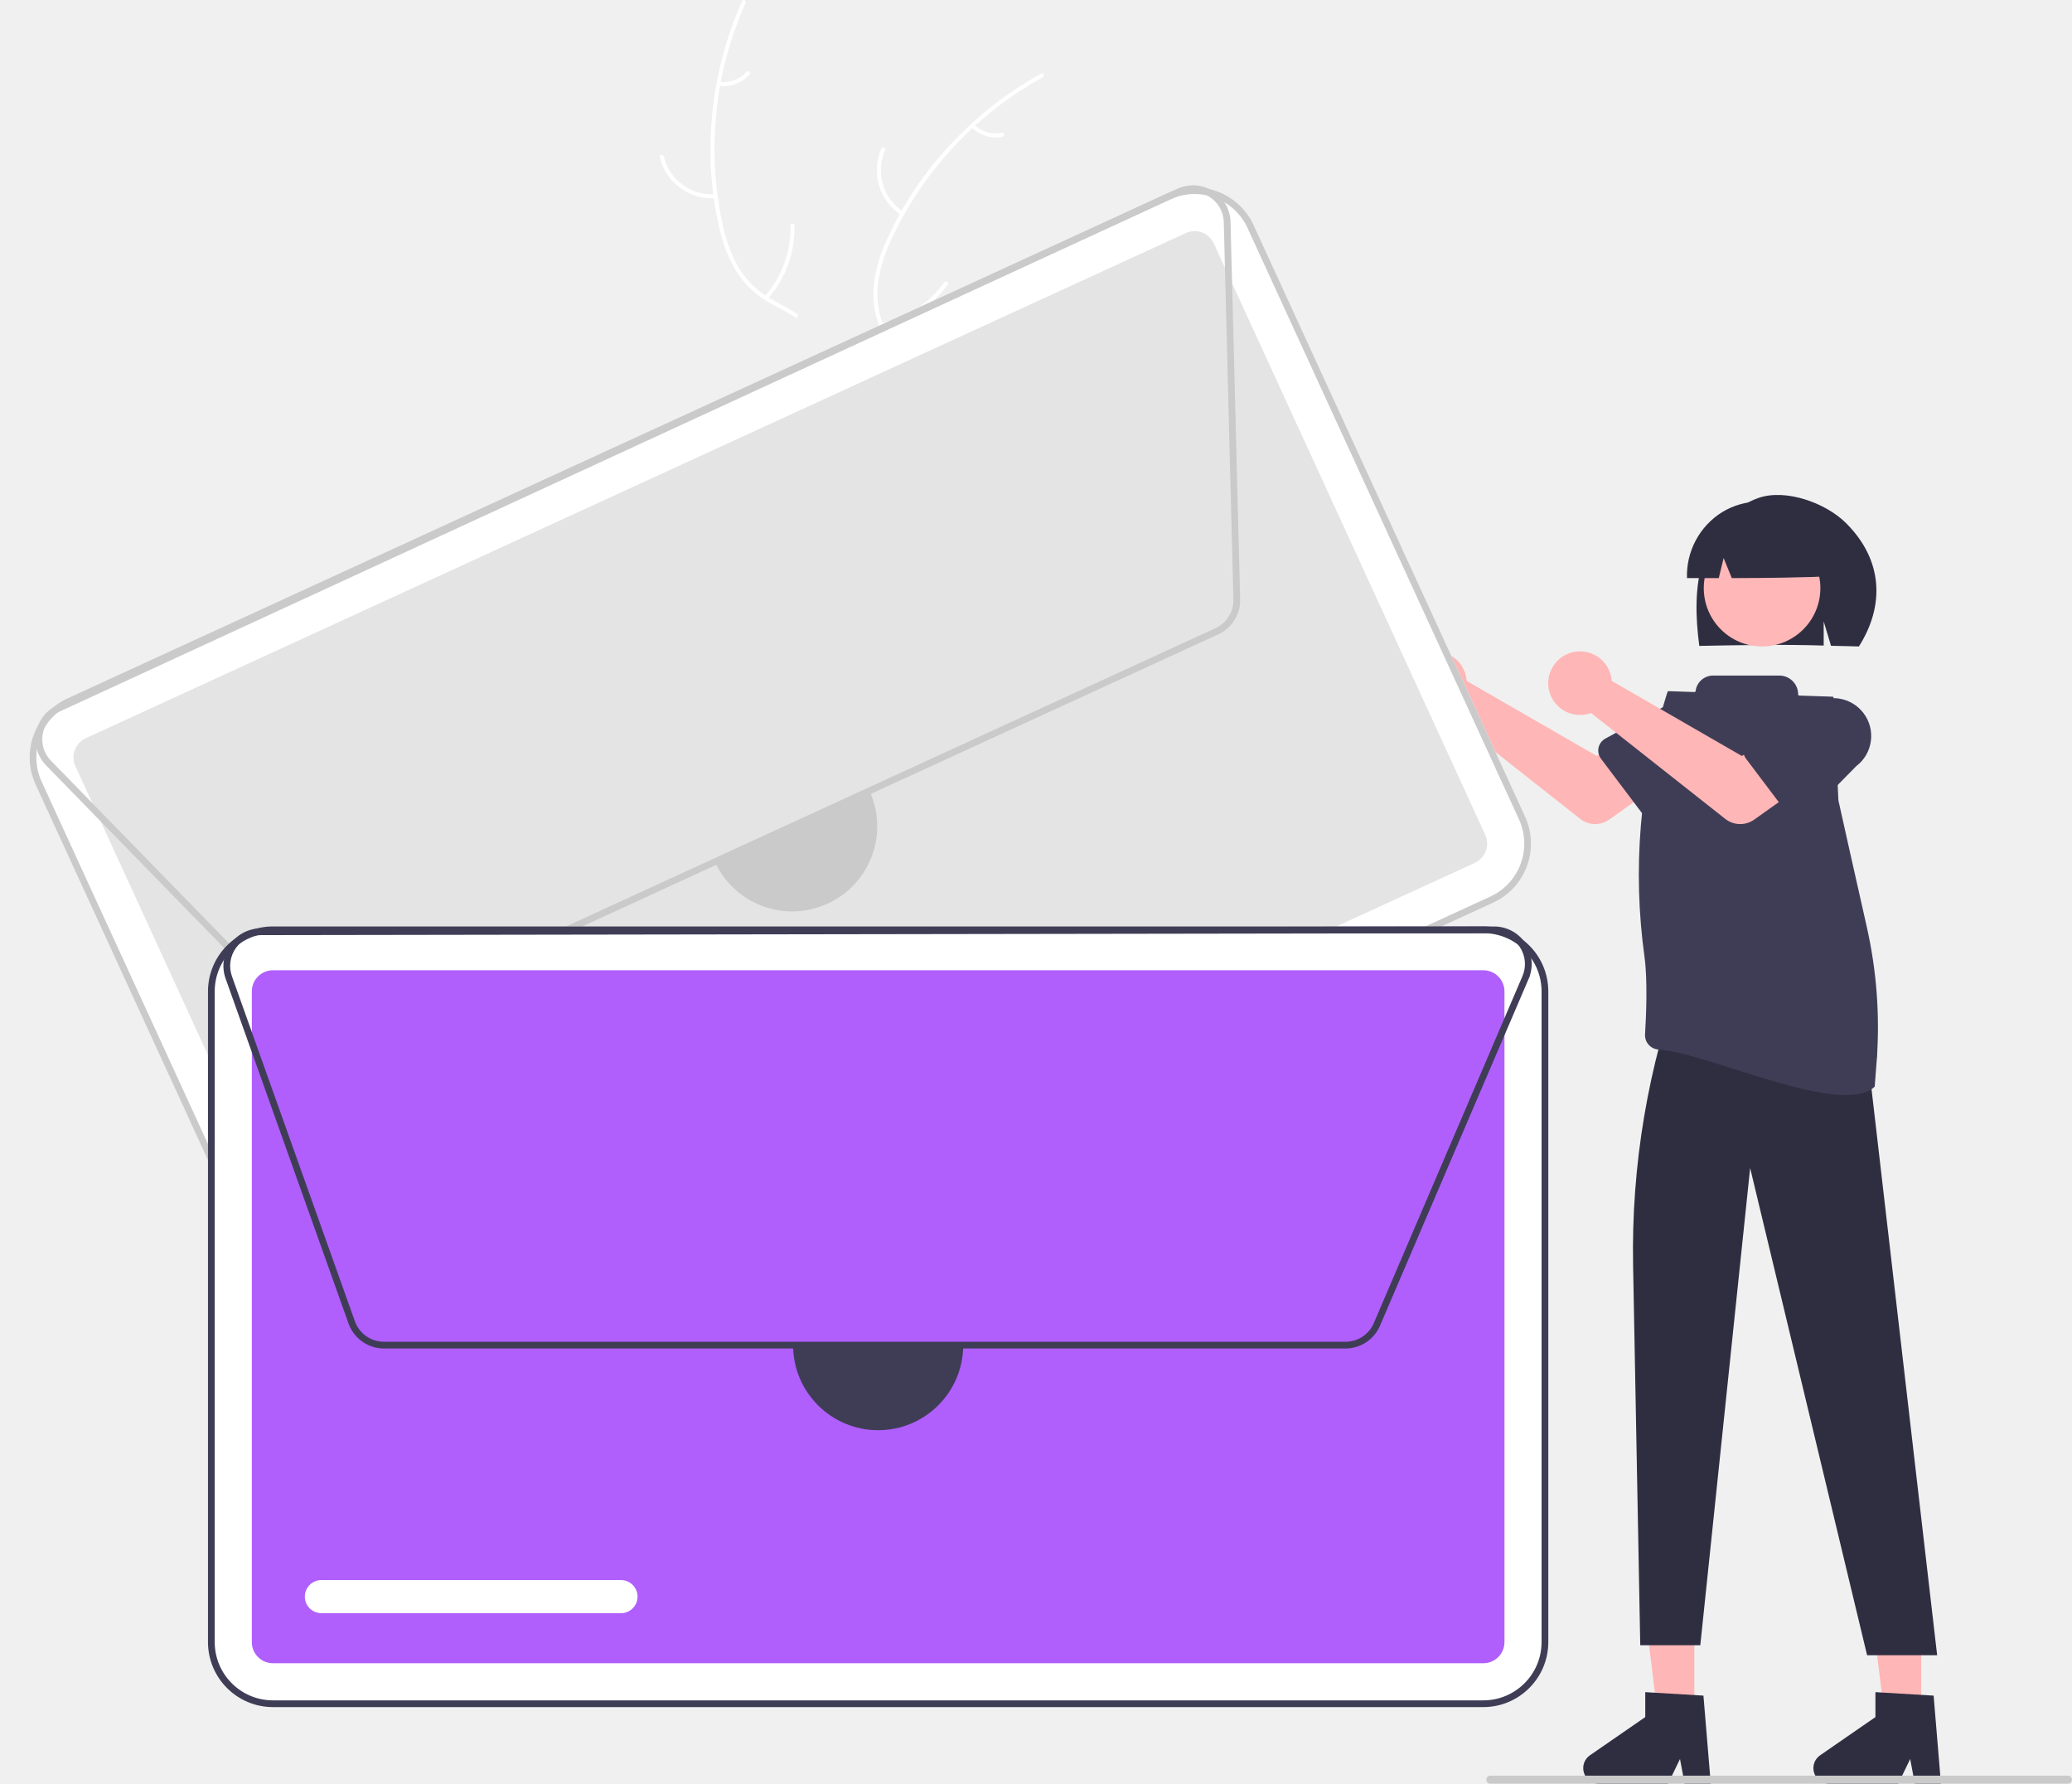
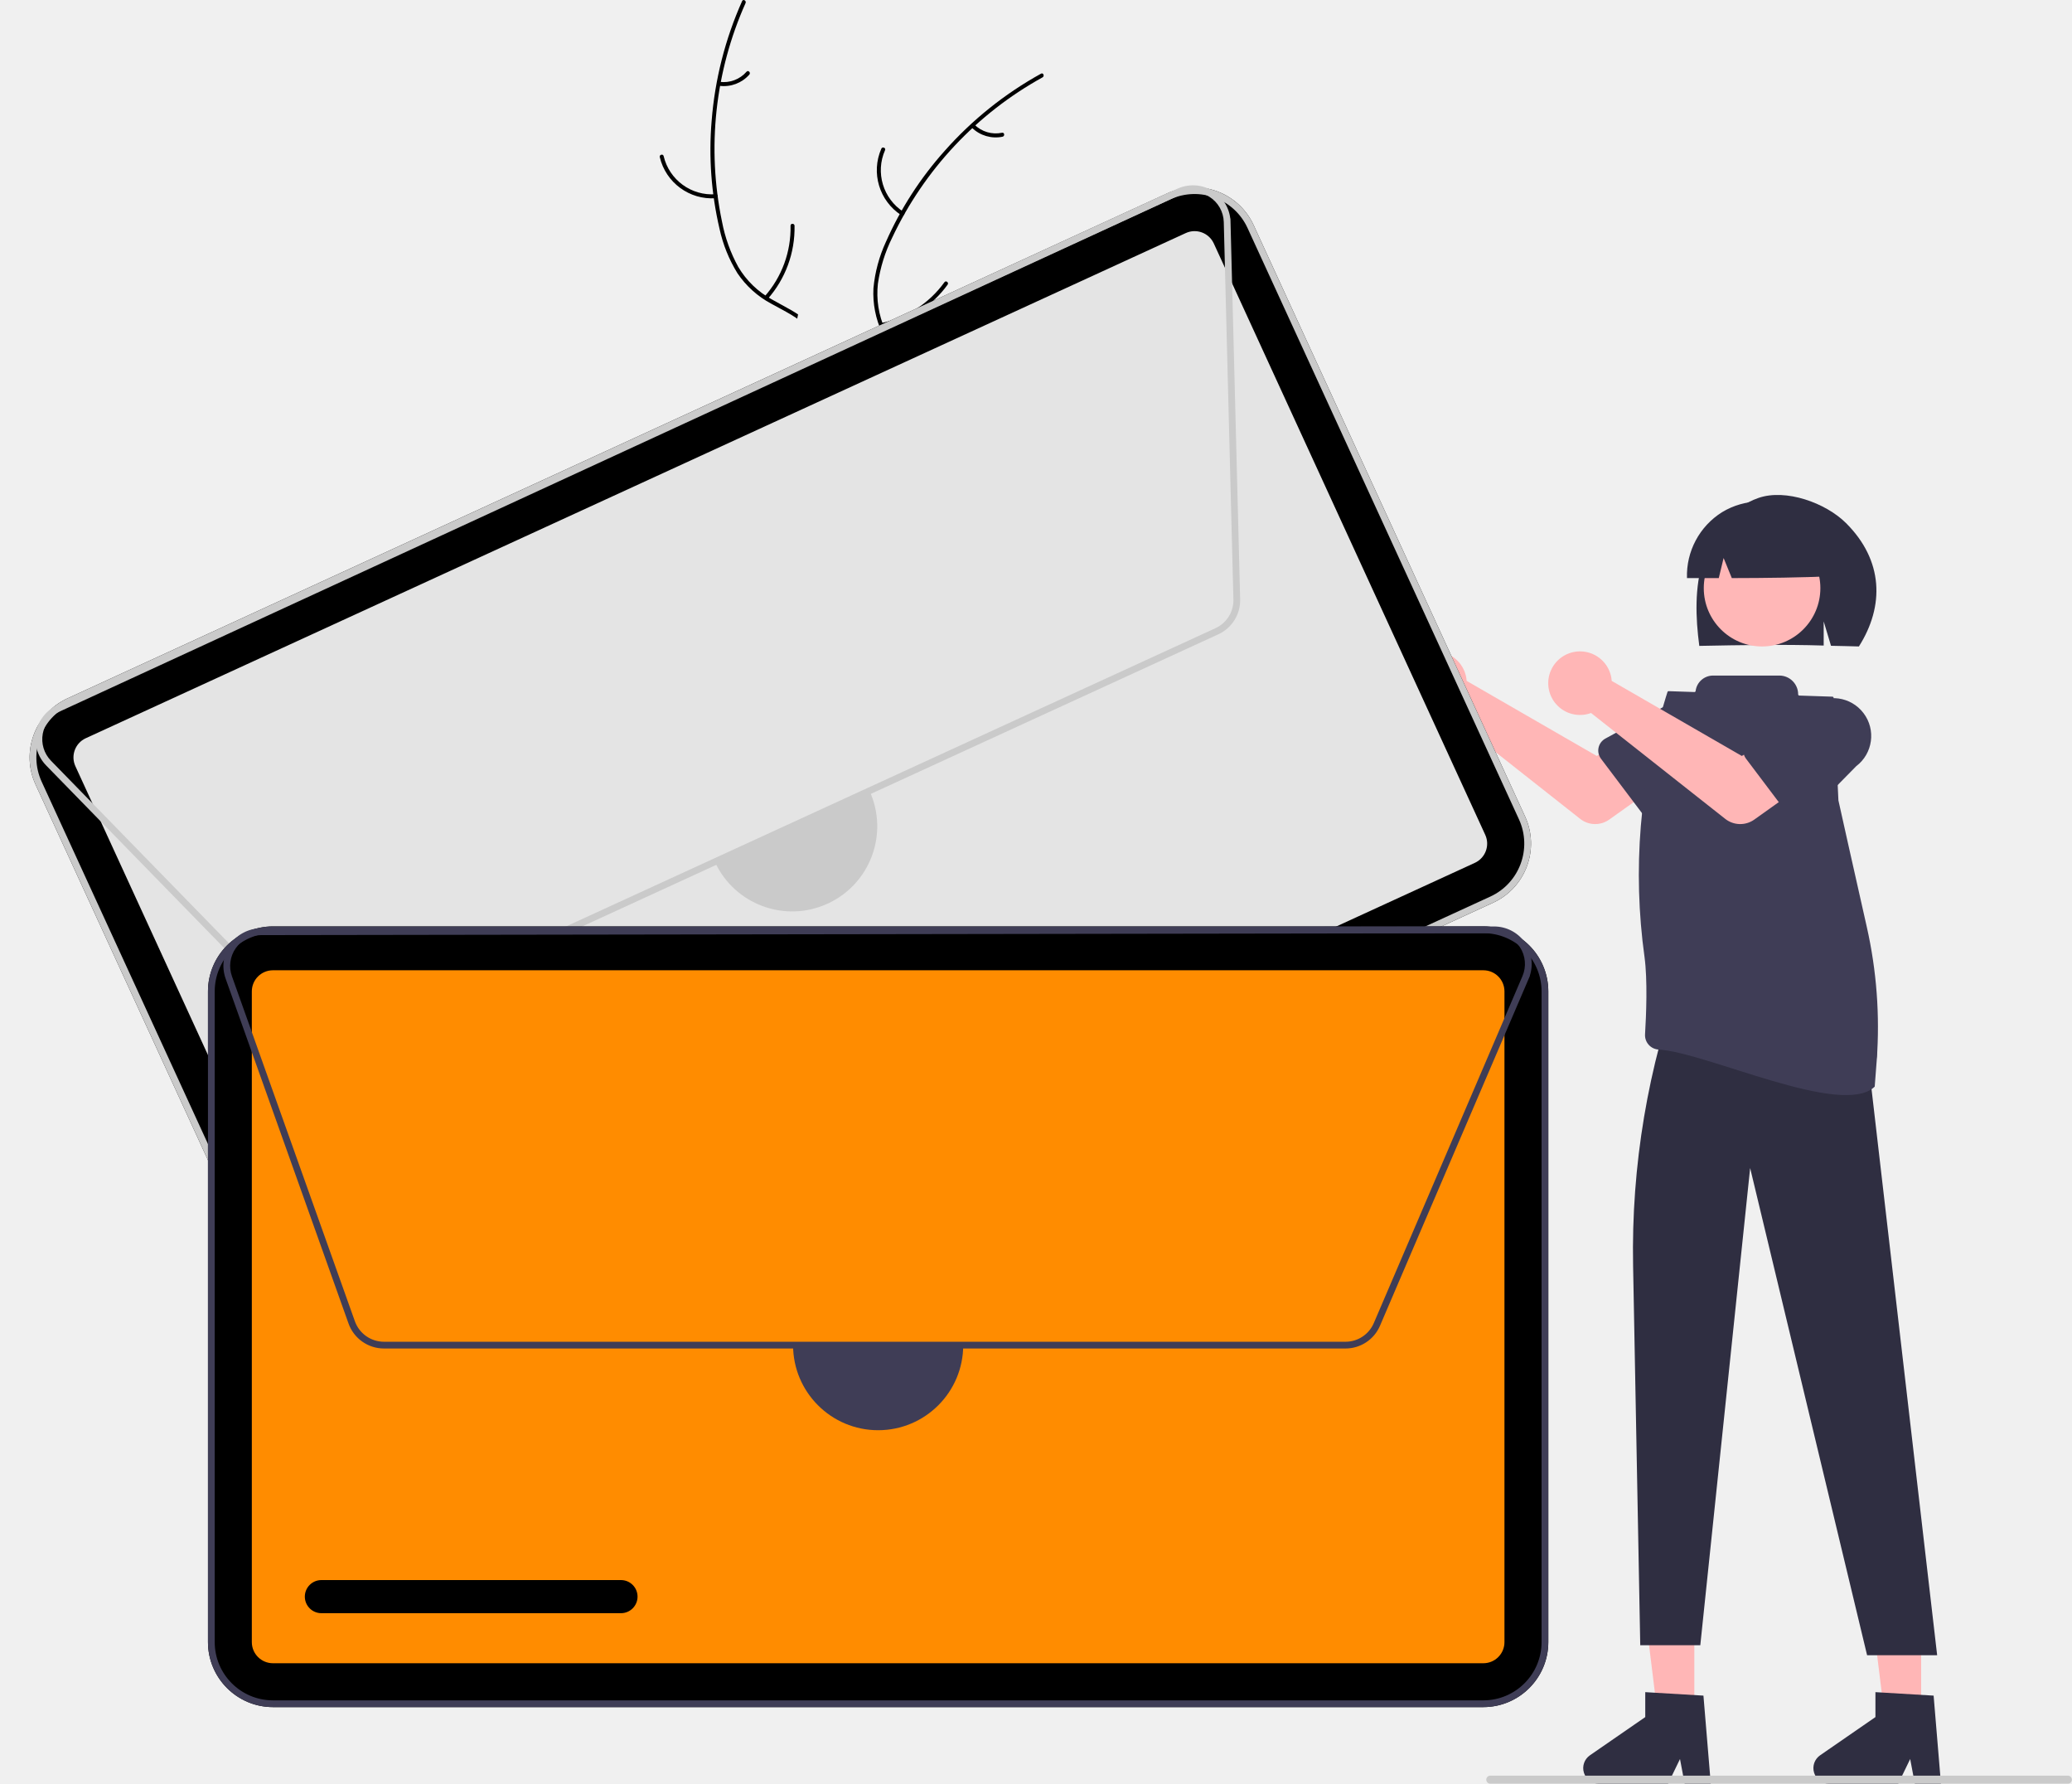
<svg xmlns="http://www.w3.org/2000/svg" id="b9d38392-7b4e-42de-852c-494fd56f919b" data-name="Layer 1" width="614.247" height="528.65" viewBox="0 0 614.247 528.65">
  <path d="M489.065,258.672c-4.938-26.426,2.836-56.491,24.443-72.487a123.863,123.863,0,0,0,25.822,81.025c6.935,8.889,15.575,18.054,15.307,29.326-.167,7.014-3.96,13.547-8.958,18.47-4.999,4.922-11.156,8.471-17.24,11.965l-.947,1.473C509.656,308.328,494.002,285.098,489.065,258.672Z" transform="translate(-292.8764 -185.675)" fill="#f0f0f0" />
-   <path d="M513.901,186.589a105.87,105.87,0,0,0-6.989,64.761,45.591,45.591,0,0,0,4.828,13.444,26.149,26.149,0,0,0,9.878,9.582c3.771,2.179,7.88,3.971,11.055,7.028a16.011,16.011,0,0,1,4.713,12.216c-.152,5.623-2.315,10.855-4.609,15.899-2.546,5.6-5.28,11.376-5.115,17.672.02.763-1.165.749-1.185-.012-.287-10.954,7.632-19.751,9.396-30.261.823-4.904.174-10.087-3.274-13.888-3.015-3.324-7.251-5.176-11.088-7.349a27.902,27.902,0,0,1-10.008-9.009,42.148,42.148,0,0,1-5.327-13.209,102.712,102.712,0,0,1-2.328-32.018,107.747,107.747,0,0,1,9.035-35.465c.31-.694,1.325-.081,1.017.609Z" transform="translate(-292.8764 -185.675)" fill="#fff" />
-   <path d="M505.039,244.422a15.884,15.884,0,0,1-16.571-12.183c-.173-.742.972-1.046,1.146-.303a14.708,14.708,0,0,0,15.438,11.301c.76-.057.744,1.128-.012,1.185Z" transform="translate(-292.8764 -185.675)" fill="#fff" />
-   <path d="M519.561,273.523a30.615,30.615,0,0,0,7.674-20.95c-.017-.763,1.168-.75,1.185.012a31.844,31.844,0,0,1-8.029,21.784c-.508.571-1.334-.279-.829-.847Z" transform="translate(-292.8764 -185.675)" fill="#fff" />
-   <path d="M506.205,209.931a8.991,8.991,0,0,0,7.987-2.999c.5-.577,1.326.273.829.847a10.075,10.075,0,0,1-8.828,3.337.612.612,0,0,1-.586-.599.595.595,0,0,1,.599-.586Z" transform="translate(-292.8764 -185.675)" fill="#fff" />
+   <path d="M513.901,186.589a105.87,105.87,0,0,0-6.989,64.761,45.591,45.591,0,0,0,4.828,13.444,26.149,26.149,0,0,0,9.878,9.582c3.771,2.179,7.88,3.971,11.055,7.028a16.011,16.011,0,0,1,4.713,12.216c-.152,5.623-2.315,10.855-4.609,15.899-2.546,5.6-5.28,11.376-5.115,17.672.02.763-1.165.749-1.185-.012-.287-10.954,7.632-19.751,9.396-30.261.823-4.904.174-10.087-3.274-13.888-3.015-3.324-7.251-5.176-11.088-7.349a27.902,27.902,0,0,1-10.008-9.009,42.148,42.148,0,0,1-5.327-13.209,102.712,102.712,0,0,1-2.328-32.018,107.747,107.747,0,0,1,9.035-35.465c.31-.694,1.325-.081,1.017.609Z" transform="translate(-292.8764 -185.675)" fill="rgb(176, 176, 176);" />
+   <path d="M505.039,244.422a15.884,15.884,0,0,1-16.571-12.183c-.173-.742.972-1.046,1.146-.303a14.708,14.708,0,0,0,15.438,11.301c.76-.057.744,1.128-.012,1.185Z" transform="translate(-292.8764 -185.675)" fill="rgb(176, 176, 176);" />
+   <path d="M519.561,273.523a30.615,30.615,0,0,0,7.674-20.95c-.017-.763,1.168-.75,1.185.012a31.844,31.844,0,0,1-8.029,21.784c-.508.571-1.334-.279-.829-.847Z" transform="translate(-292.8764 -185.675)" fill="rgb(176, 176, 176);" />
+   <path d="M506.205,209.931a8.991,8.991,0,0,0,7.987-2.999c.5-.577,1.326.273.829.847a10.075,10.075,0,0,1-8.828,3.337.612.612,0,0,1-.586-.599.595.595,0,0,1,.599-.586Z" transform="translate(-292.8764 -185.675)" fill="rgb(176, 176, 176);" />
  <path d="M601.866,208.044c-.302.369-.604.738-.904,1.117a118.406,118.406,0,0,0-10.837,15.858c-.252.427-.502.863-.742,1.296a124.827,124.827,0,0,0-14.565,43.589,121.222,121.222,0,0,0-1.111,18.385c.133,8.49.954,17.685-1.649,25.494a20.796,20.796,0,0,1-.937,2.397l-41.762,13.306c-.11-.017-.218-.025-.328-.042l-1.643.608c-.027-.317-.048-.646-.076-.963-.016-.184-.024-.37-.04-.554-.008-.123-.016-.247-.03-.358-.003-.041-.005-.082-.005-.114-.014-.111-.016-.215-.027-.317-.124-1.839-.239-3.681-.334-5.529-.003-.01-.003-.01.003-.022-.717-14.077-.265-28.337,2.337-42.075.078-.413.153-.836.251-1.255a115.675,115.675,0,0,1,5.115-18.17,102.26,102.26,0,0,1,4.124-9.49,85.037,85.037,0,0,1,15.437-21.648c12.459-12.681,28.834-21.235,46.381-21.505C600.974,208.045,601.414,208.041,601.866,208.044Z" transform="translate(-292.8764 -185.675)" fill="#f0f0f0" />
-   <path d="M601.941,208.604A105.87,105.87,0,0,0,557.37,256.104a45.591,45.591,0,0,0-4.24,13.641,26.149,26.149,0,0,0,2.119,13.598c1.699,4.01,3.901,7.915,4.596,12.268a16.011,16.011,0,0,1-3.592,12.592c-3.507,4.398-8.384,7.273-13.252,9.92-5.405,2.938-11.065,5.904-14.724,11.031-.443.621-1.381-.103-.939-.723,6.365-8.919,17.985-11.175,25.722-18.505,3.61-3.42,6.212-7.949,5.747-13.06-.406-4.47-2.673-8.498-4.429-12.543a27.902,27.902,0,0,1-2.567-13.219,42.148,42.148,0,0,1,3.7-13.754,102.712,102.712,0,0,1,17.418-26.966A107.747,107.747,0,0,1,601.496,207.505c.666-.367,1.107.733.445,1.098Z" transform="translate(-292.8764 -185.675)" fill="#fff" />
-   <path d="M560.046,249.444a15.884,15.884,0,0,1-5.896-19.705c.309-.697,1.406-.25,1.097.448a14.708,14.708,0,0,0,5.522,18.318c.641.412-.085,1.348-.723.939Z" transform="translate(-292.8764 -185.675)" fill="#fff" />
-   <path d="M554.12,281.423a30.615,30.615,0,0,0,18.74-12.107c.445-.62,1.383.104.939.723a31.844,31.844,0,0,1-19.527,12.559c-.749.15-.897-1.026-.152-1.175Z" transform="translate(-292.8764 -185.675)" fill="#fff" />
-   <path d="M581.743,222.607a8.991,8.991,0,0,0,8.183,2.414c.747-.16.894,1.017.152,1.175a10.075,10.075,0,0,1-9.058-2.651.612.612,0,0,1-.108-.831.595.595,0,0,1,.831-.108Z" transform="translate(-292.8764 -185.675)" fill="#fff" />
+   <path d="M601.941,208.604A105.87,105.87,0,0,0,557.37,256.104a45.591,45.591,0,0,0-4.24,13.641,26.149,26.149,0,0,0,2.119,13.598c1.699,4.01,3.901,7.915,4.596,12.268a16.011,16.011,0,0,1-3.592,12.592c-3.507,4.398-8.384,7.273-13.252,9.92-5.405,2.938-11.065,5.904-14.724,11.031-.443.621-1.381-.103-.939-.723,6.365-8.919,17.985-11.175,25.722-18.505,3.61-3.42,6.212-7.949,5.747-13.06-.406-4.47-2.673-8.498-4.429-12.543a27.902,27.902,0,0,1-2.567-13.219,42.148,42.148,0,0,1,3.7-13.754,102.712,102.712,0,0,1,17.418-26.966A107.747,107.747,0,0,1,601.496,207.505c.666-.367,1.107.733.445,1.098Z" transform="translate(-292.8764 -185.675)" fill="rgb(176, 176, 176);" />
+   <path d="M560.046,249.444a15.884,15.884,0,0,1-5.896-19.705c.309-.697,1.406-.25,1.097.448a14.708,14.708,0,0,0,5.522,18.318c.641.412-.085,1.348-.723.939Z" transform="translate(-292.8764 -185.675)" fill="rgb(176, 176, 176);" />
+   <path d="M554.12,281.423a30.615,30.615,0,0,0,18.74-12.107c.445-.62,1.383.104.939.723a31.844,31.844,0,0,1-19.527,12.559c-.749.15-.897-1.026-.152-1.175Z" transform="translate(-292.8764 -185.675)" fill="rgb(176, 176, 176);" />
+   <path d="M581.743,222.607a8.991,8.991,0,0,0,8.183,2.414c.747-.16.894,1.017.152,1.175a10.075,10.075,0,0,1-9.058-2.651.612.612,0,0,1-.108-.831.595.595,0,0,1,.831-.108Z" transform="translate(-292.8764 -185.675)" fill="rgb(176, 176, 176);" />
  <path d="M727.45,386.003a9.452,9.452,0,0,1,.215,1.473l38.571,22.252,9.375-5.397L785.606,417.414,769.938,428.582a7.183,7.183,0,0,1-8.618-.21L721.546,396.994a9.425,9.425,0,1,1,5.904-10.991Z" transform="translate(-292.8764 -185.675)" fill="#ffb6b6" />
  <path d="M766.772,407.27a4.036,4.036,0,0,1,2.015-2.694l17.808-9.703a11.221,11.221,0,0,1,13.566,17.878l-14.272,14.499a4.041,4.041,0,0,1-6.105-.402l-12.288-16.292A4.036,4.036,0,0,1,766.772,407.27Z" transform="translate(-292.8764 -185.675)" fill="#3f3d56" />
  <path d="M797.78,351.651c2.562-8.165,8.389-15.655,16.446-18.415,8.058-2.76,19.858,1.445,25.916,7.482,11.081,11.044,11.422,24.563,3.809,36.553-1.514-.08-6.74-.139-8.272-.197L833.511,369.848v7.155c-11.963-.37-24.417-.138-36.878.101C795.516,368.615,795.218,359.816,797.78,351.651Z" transform="translate(-292.8764 -185.675)" fill="#2f2e41" />
  <polygon points="502.281 507.932 491.37 507.932 486.179 465.845 502.283 465.846 502.281 507.932" fill="#ffb6b6" />
  <polygon points="569.528 507.932 558.617 507.932 553.426 465.845 569.53 465.846 569.528 507.932" fill="#ffb6b6" />
  <polygon points="537.668 249.442 540.14 255.87 539.646 262.299 491.259 279.058 493.66 250.926 499.099 244.498 537.668 249.442" fill="#ffb6b6" />
  <circle cx="522.369" cy="174.315" r="17.282" fill="#ffb7b7" />
  <path d="M841.378,464.613V475.596s12.856,16.707,5.934,29.563L867.147,676.251H846.379L811.71,531.86,796.932,673.284H779.132l-2.122-112.477a239.052,239.052,0,0,1,14.567-86.799l0-0Z" transform="translate(-292.8764 -185.675)" fill="#2f2e41" />
  <path d="M803.371,337.486A21.706,21.706,0,0,1,836.372,356.43c-9.66.444-19.808.56-30.097.58l-2.432-5.952-1.434,5.956q-4.703-0-9.424-.012A22.163,22.163,0,0,1,803.371,337.486Z" transform="translate(-292.8764 -185.675)" fill="#2f2e41" />
  <path d="M800.038,714.325H792.296l-1.382-7.31-3.539,7.31H766.839a4.616,4.616,0,0,1-2.623-8.415L780.615,694.585v-7.39l17.248,1.03Z" transform="translate(-292.8764 -185.675)" fill="#2f2e41" />
  <path d="M868.275,714.325h-7.742l-1.382-7.31-3.539,7.31H835.076a4.616,4.616,0,0,1-2.623-8.415L848.851,694.585v-7.39l17.248,1.03Z" transform="translate(-292.8764 -185.675)" fill="#2f2e41" />
  <path d="M849.241,499.838a134.706,134.706,0,0,0-2.938-39.38c-3.67-16.295-8.335-37.028-8.425-37.564a.199.199,0,0,1-.003-.032l-1.422-30.371a.351.351,0,0,0-.339-.334l-9.833-.331a.351.351,0,0,1-.339-.351v0a5.578,5.578,0,0,0-5.578-5.578H800.725a5.223,5.223,0,0,0-5.18,4.572.347.347,0,0,1-.353.312l-7.642-.257a.351.351,0,0,0-.347.245l-.532,1.689a176.947,176.947,0,0,0-6.274,76.85c.925,6.857.506,17.166.156,22.91a4.271,4.271,0,0,0,4.02,4.527c14.207.817,54.433,20.281,64.064,10.989C848.661,507.712,848.917,504.284,849.241,499.838Z" transform="translate(-292.8764 -185.675)" fill="#3f3d56" />
  <path d="M770.452,386.003a9.452,9.452,0,0,1,.215,1.473l38.571,22.252,9.375-5.397,9.995,13.084-15.668,11.168a7.183,7.183,0,0,1-8.618-.21L764.547,396.994a9.425,9.425,0,1,1,5.904-10.991Z" transform="translate(-292.8764 -185.675)" fill="#ffb6b6" />
  <path d="M809.773,407.27a4.036,4.036,0,0,1,2.015-2.694l17.808-9.703a11.221,11.221,0,0,1,13.566,17.878l-14.272,14.499a4.041,4.041,0,0,1-6.105-.402l-12.288-16.292A4.036,4.036,0,0,1,809.773,407.27Z" transform="translate(-292.8764 -185.675)" fill="#3f3d56" />
  <circle cx="45" cy="423.695" r="45" fill="#f0f0f0" />
-   <path d="M735.529,453.215,409.421,602.938a19.277,19.277,0,0,1-25.533-9.465L303.412,418.19a19.277,19.277,0,0,1,9.465-25.533L638.985,242.935a19.277,19.277,0,0,1,25.533,9.465L744.994,427.682A19.277,19.277,0,0,1,735.529,453.215Z" transform="translate(-292.8764 -185.675)" fill="#fff" />
+   <path d="M735.529,453.215,409.421,602.938a19.277,19.277,0,0,1-25.533-9.465L303.412,418.19a19.277,19.277,0,0,1,9.465-25.533L638.985,242.935a19.277,19.277,0,0,1,25.533,9.465L744.994,427.682A19.277,19.277,0,0,1,735.529,453.215Z" transform="translate(-292.8764 -185.675)" fill="rgb(176, 176, 176);" />
  <path d="M318.301,404.471a6.262,6.262,0,0,0-3.075,8.295L395.702,588.049a6.262,6.262,0,0,0,8.295,3.075L730.105,441.401a6.262,6.262,0,0,0,3.075-8.295L652.704,257.824a6.262,6.262,0,0,0-8.295-3.075Z" transform="translate(-292.8764 -185.675)" fill="#e4e4e4" />
  <path d="M735.529,453.215,409.421,602.938a19.277,19.277,0,0,1-25.533-9.465L303.412,418.19a19.277,19.277,0,0,1,9.465-25.533L638.985,242.935a19.277,19.277,0,0,1,25.533,9.465L744.994,427.682A19.277,19.277,0,0,1,735.529,453.215ZM313.711,394.475a17.275,17.275,0,0,0-8.482,22.881l80.476,175.282a17.275,17.275,0,0,0,22.881,8.482L734.695,451.398a17.275,17.275,0,0,0,8.482-22.881L662.701,253.234a17.275,17.275,0,0,0-22.881-8.482Z" transform="translate(-292.8764 -185.675)" fill="#cacaca" />
  <path d="M654.042,373.675,394.969,492.62a11.147,11.147,0,0,1-12.605-2.343l-75.8-77.733a11.124,11.124,0,0,1,3.309-17.869l332.018-153.054a11.125,11.125,0,0,1,15.705,8.82l.045-.001,2.88,112.842A11.11,11.11,0,0,1,654.042,373.675ZM642.74,243.433,310.71,396.493a9.123,9.123,0,0,0-2.714,14.655L383.796,488.881a9.142,9.142,0,0,0,10.339,1.922L653.208,371.857a9.113,9.113,0,0,0,5.314-8.524l-2.855-111.842.4-.01-.4.01A9.124,9.124,0,0,0,642.74,243.433Z" transform="translate(-292.8764 -185.675)" fill="#cacaca" />
-   <path d="M491.58,534.588l-80.717,37.059a4.907,4.907,0,1,1-4.095-8.919L487.485,525.669a4.907,4.907,0,0,1,4.095,8.919Z" transform="translate(-292.8764 -185.675)" fill="#fff" />
+   <path d="M491.58,534.588l-80.717,37.059a4.907,4.907,0,1,1-4.095-8.919L487.485,525.669a4.907,4.907,0,0,1,4.095,8.919Z" transform="translate(-292.8764 -185.675)" fill="rgb(176, 176, 176);" />
  <path d="M550.631,420.053a25.22,25.22,0,1,1-45.84,21.046" transform="translate(-292.8764 -185.675)" fill="#cacaca" />
-   <path d="M732.621,691.628H373.785a19.277,19.277,0,0,1-19.255-19.255V479.499A19.277,19.277,0,0,1,373.785,460.244H732.621a19.277,19.277,0,0,1,19.255,19.255V672.373A19.277,19.277,0,0,1,732.621,691.628Z" transform="translate(-292.8764 -185.675)" fill="#fff" />
-   <path d="M373.785,473.244a6.262,6.262,0,0,0-6.255,6.255V672.373a6.262,6.262,0,0,0,6.255,6.255H732.621a6.262,6.262,0,0,0,6.255-6.255V479.499a6.262,6.262,0,0,0-6.255-6.255Z" transform="translate(-292.8764 -185.675)" fill="#b05ffd" />
+   <path d="M732.621,691.628H373.785a19.277,19.277,0,0,1-19.255-19.255V479.499A19.277,19.277,0,0,1,373.785,460.244H732.621a19.277,19.277,0,0,1,19.255,19.255V672.373A19.277,19.277,0,0,1,732.621,691.628Z" transform="translate(-292.8764 -185.675)" fill="rgb(176, 176, 176);" />
+   <path d="M373.785,473.244a6.262,6.262,0,0,0-6.255,6.255V672.373a6.262,6.262,0,0,0,6.255,6.255H732.621a6.262,6.262,0,0,0,6.255-6.255V479.499a6.262,6.262,0,0,0-6.255-6.255Z" transform="translate(-292.8764 -185.675)" fill="darkorange" />
  <path d="M732.621,691.628H373.785a19.277,19.277,0,0,1-19.255-19.255V479.499A19.277,19.277,0,0,1,373.785,460.244H732.621a19.277,19.277,0,0,1,19.255,19.255V672.373A19.277,19.277,0,0,1,732.621,691.628ZM373.785,462.244a17.275,17.275,0,0,0-17.255,17.255V672.373a17.275,17.275,0,0,0,17.255,17.255H732.621a17.275,17.275,0,0,0,17.255-17.255V479.499A17.275,17.275,0,0,0,732.621,462.244Z" transform="translate(-292.8764 -185.675)" fill="#3f3d56" />
  <path d="M691.754,585.343H406.681a11.147,11.147,0,0,1-10.478-7.388l-36.453-102.27a11.124,11.124,0,0,1,10.462-14.858l365.597-.562a11.125,11.125,0,0,1,10.593,14.568l.041.018L701.978,578.601A11.11,11.11,0,0,1,691.754,585.343ZM735.825,462.264l-365.61.562a9.124,9.124,0,0,0-8.581,12.187l36.453,102.27a9.142,9.142,0,0,0,8.594,6.06H691.754a9.113,9.113,0,0,0,8.386-5.529l44.071-102.832.367.158-.367-.158A9.124,9.124,0,0,0,735.825,462.264Z" transform="translate(-292.8764 -185.675)" fill="#3f3d56" />
-   <path d="M476.97,663.793H388.152a4.907,4.907,0,1,1,0-9.814h88.817a4.907,4.907,0,1,1,0,9.814Z" transform="translate(-292.8764 -185.675)" fill="#fff" />
+   <path d="M476.97,663.793H388.152a4.907,4.907,0,1,1,0-9.814h88.817a4.907,4.907,0,1,1,0,9.814Z" transform="translate(-292.8764 -185.675)" fill="rgb(176, 176, 176);" />
  <path d="M578.423,584.343a25.22,25.22,0,0,1-50.44,0" transform="translate(-292.8764 -185.675)" fill="#3f3d56" />
  <circle cx="126" cy="99.695" r="9" fill="#f0f0f0" />
  <circle cx="9" cy="315.695" r="9" fill="#f0f0f0" />
  <circle cx="459" cy="146.695" r="9" fill="#f0f0f0" />
  <path d="M905.933,714.325h-171.294a1.191,1.191,0,0,1,0-2.381h171.294a1.191,1.191,0,0,1,0,2.381Z" transform="translate(-292.8764 -185.675)" fill="#cacaca" />
</svg>
